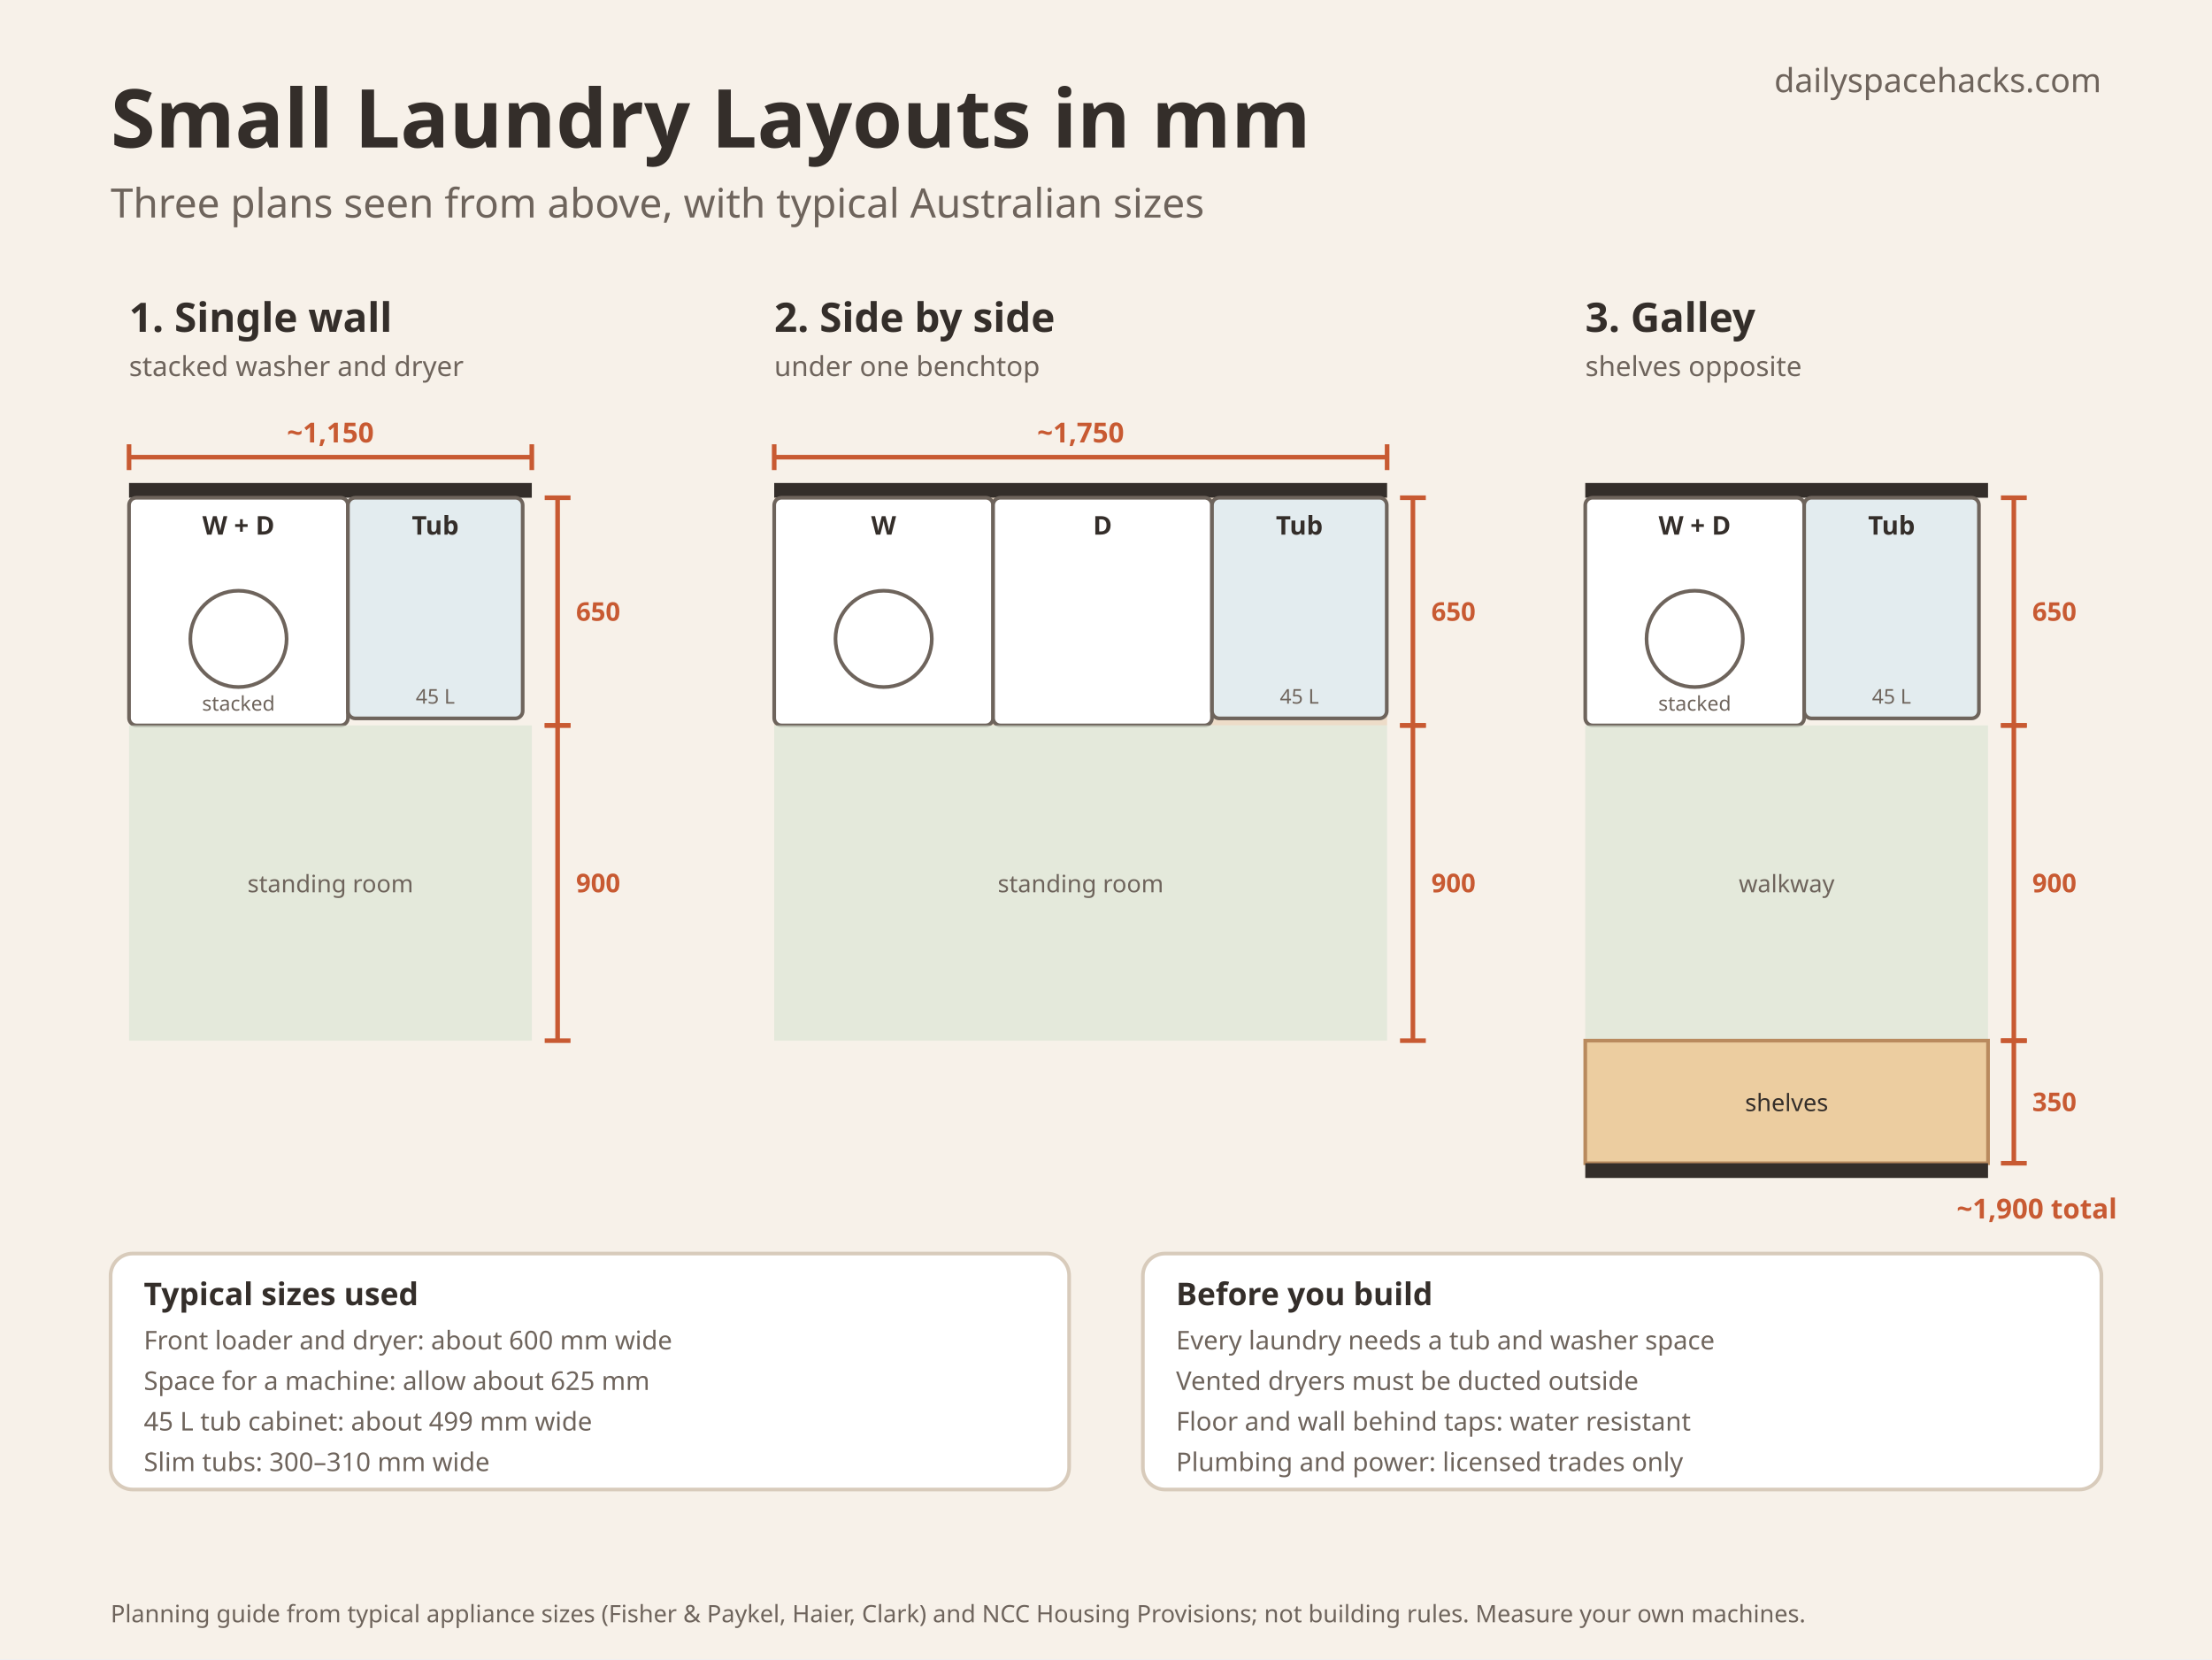
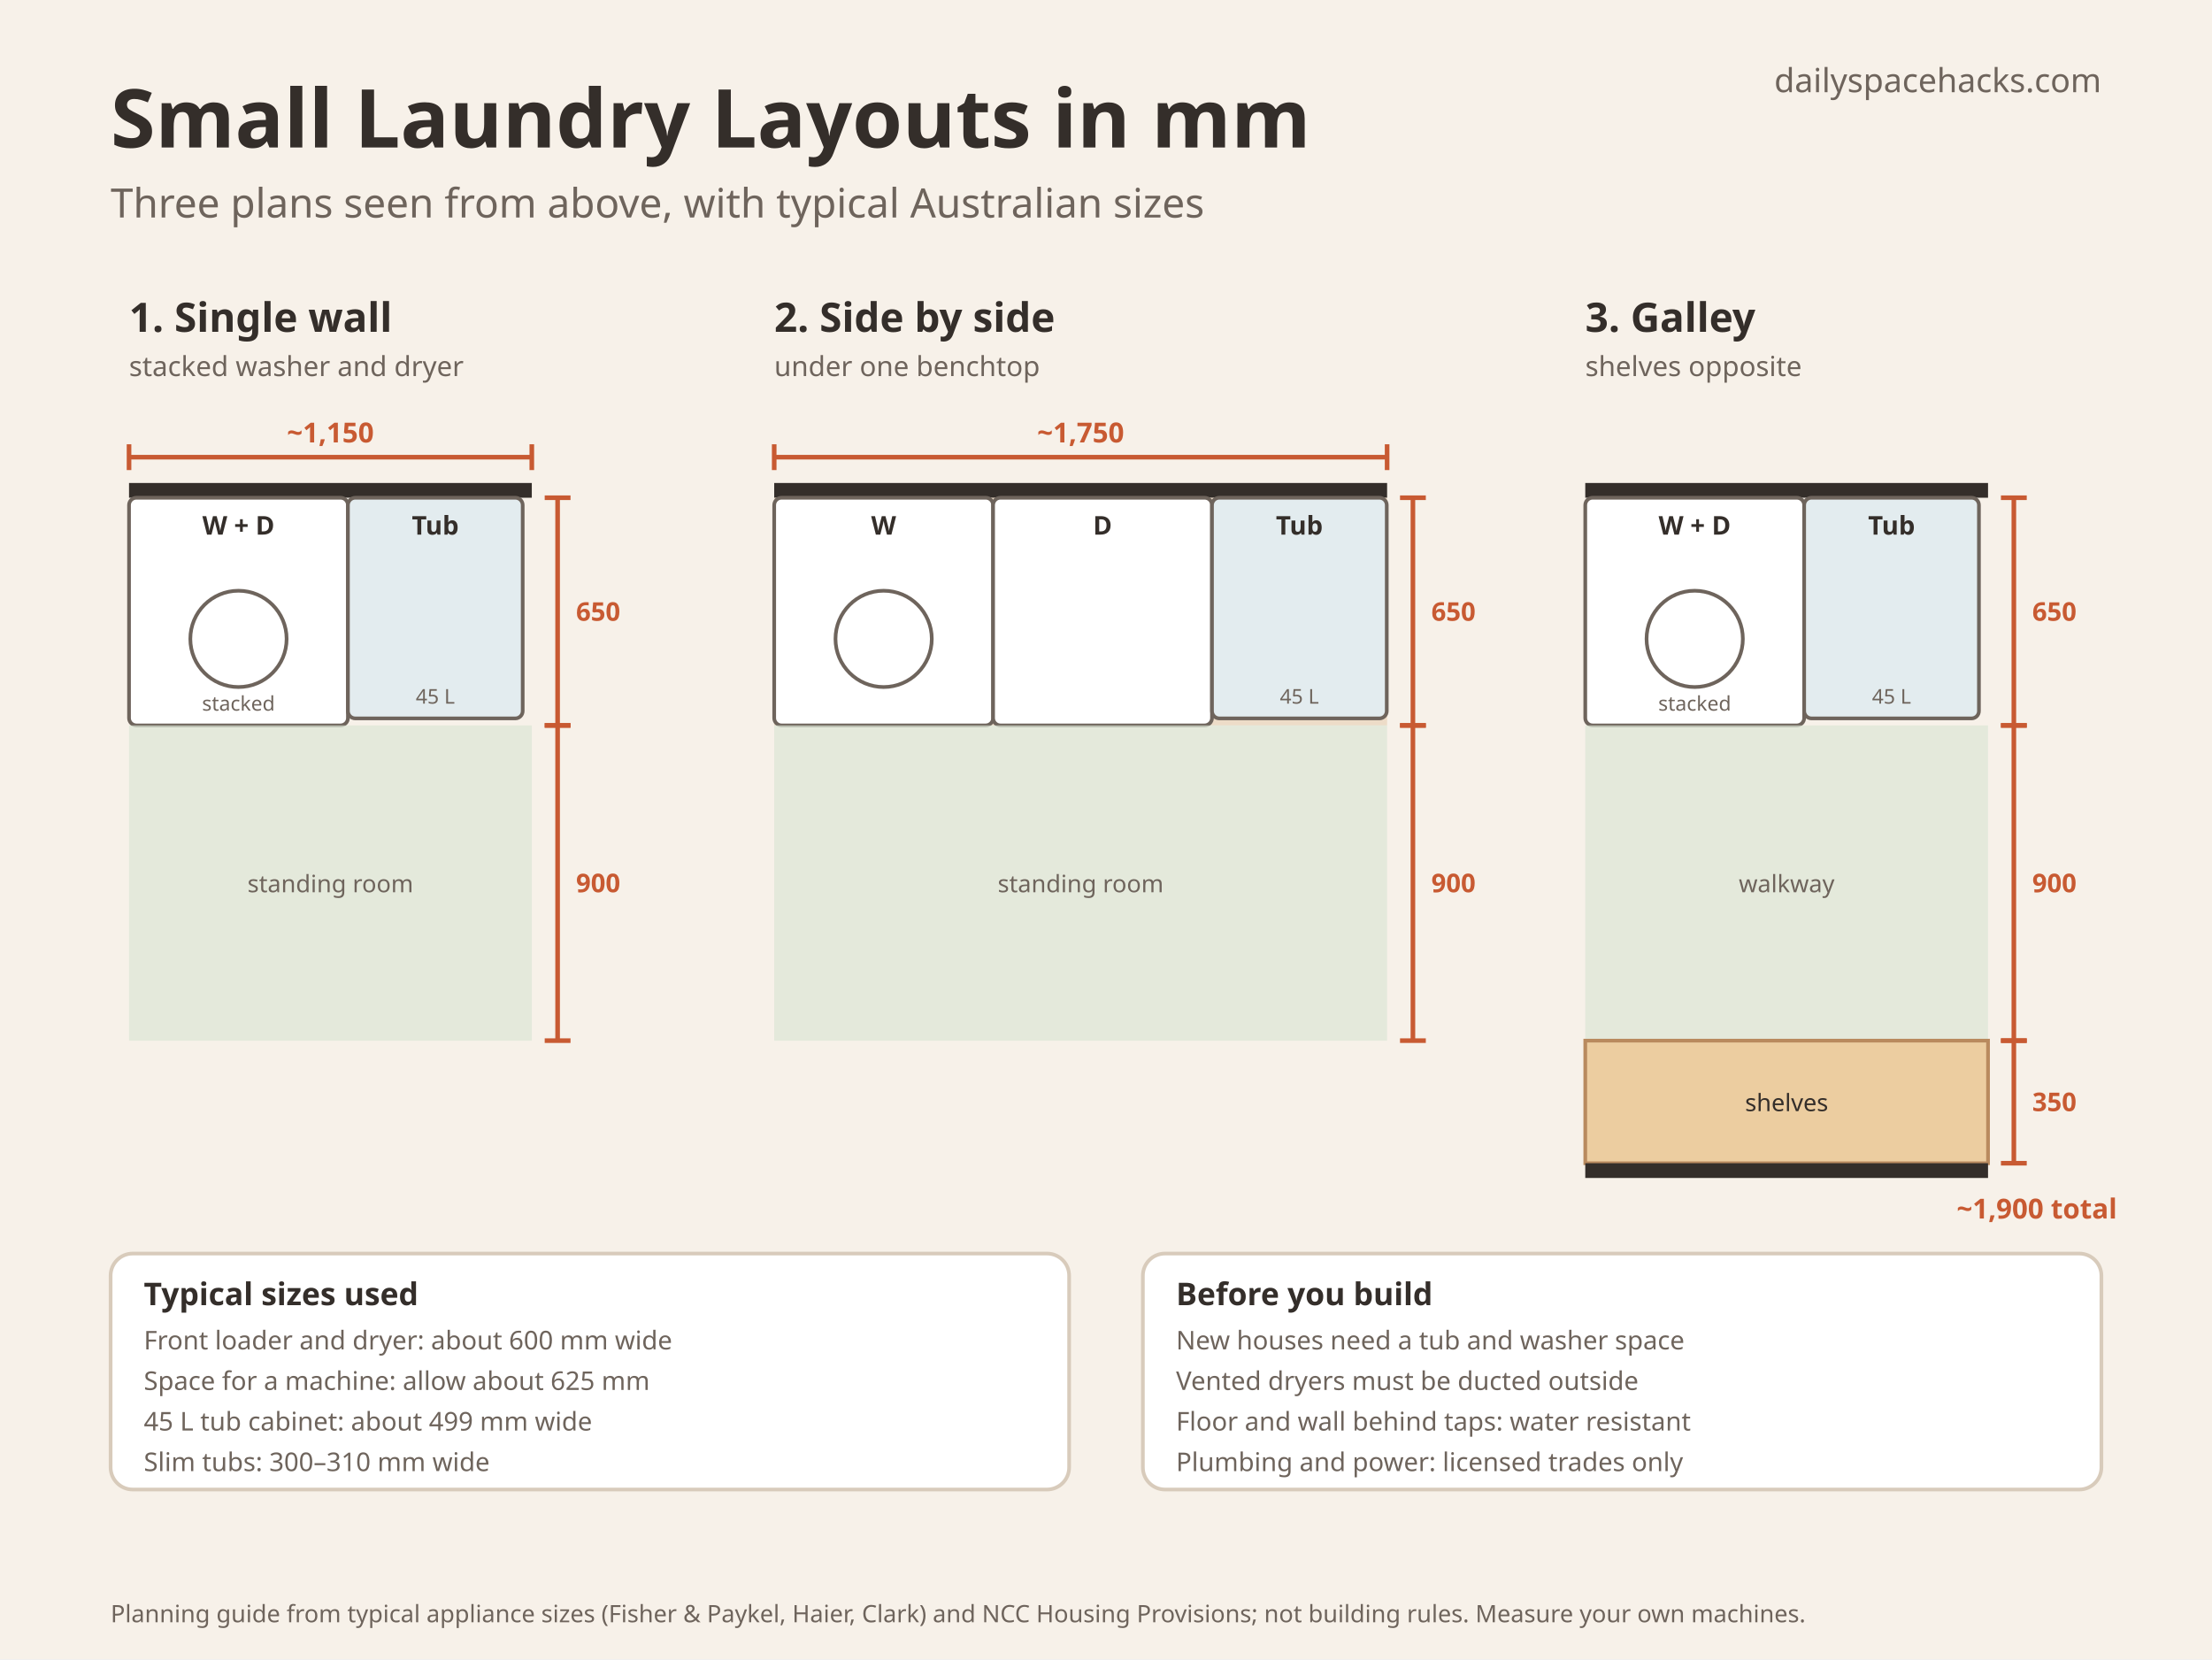
<svg xmlns="http://www.w3.org/2000/svg" viewBox="0 0 1200 900" font-family="Poppins, sans-serif" role="img" aria-labelledby="al-t al-d">
  <rect width="1200" height="900" fill="#F7F1E9" />
  <text x="60" y="80" font-size="44" font-weight="700" fill="#342E2A">Small Laundry Layouts in mm</text>
  <text x="60" y="118" font-size="22" fill="#6E645C">Three plans seen from above, with typical Australian sizes</text>
  <text x="1140" y="50" font-size="18" fill="#6E645C" text-anchor="end">dailyspacehacks.com</text>
  <text x="70" y="180" font-size="22" font-weight="700" fill="#342E2A">1. Single wall</text>
  <text x="70" y="204" font-size="15" fill="#6E645C">stacked washer and dryer</text>
  <rect x="70" y="262" width="218.5" height="8" fill="#342E2A" />
  <rect x="70" y="270" width="118.75" height="123.5" rx="4" fill="#FFFFFF" stroke="#6E645C" stroke-width="2" />
  <circle cx="129.37" cy="346.57" r="26.12" fill="none" stroke="#6E645C" stroke-width="2" />
  <text x="129.37" y="290" font-size="14" font-weight="700" fill="#342E2A" text-anchor="middle">W + D</text>
  <text x="129.37" y="385.5" font-size="11" fill="#6E645C" text-anchor="middle">stacked</text>
  <rect x="188.75" y="270" width="94.81" height="119.7" rx="4" fill="#E3ECEF" stroke="#6E645C" stroke-width="2" />
  <text x="236.15" y="290" font-size="14" font-weight="700" fill="#342E2A" text-anchor="middle">Tub</text>
  <text x="236.15" y="381.7" font-size="11" fill="#6E645C" text-anchor="middle">45 L</text>
  <rect x="70" y="393.5" width="218.5" height="171.0" fill="#DCE5D6" opacity="0.7" />
  <text x="179.25" y="484.0" font-size="13" fill="#6E645C" text-anchor="middle">standing room</text>
  <line x1="70" y1="248" x2="288.5" y2="248" stroke="#C85A32" stroke-width="2.5" />
  <line x1="70" y1="241" x2="70" y2="255" stroke="#C85A32" stroke-width="2.5" />
  <line x1="288.5" y1="241" x2="288.5" y2="255" stroke="#C85A32" stroke-width="2.5" />
  <text x="179.25" y="240" font-size="15" font-weight="700" fill="#C85A32" text-anchor="middle">~1,150</text>
  <line x1="302.5" y1="270" x2="302.5" y2="393.5" stroke="#C85A32" stroke-width="2.5" />
  <line x1="295.5" y1="270" x2="309.5" y2="270" stroke="#C85A32" stroke-width="2.5" />
  <line x1="295.5" y1="393.5" x2="309.5" y2="393.5" stroke="#C85A32" stroke-width="2.5" />
  <text x="312.5" y="336.75" font-size="14" font-weight="700" fill="#C85A32">650</text>
  <line x1="302.5" y1="393.5" x2="302.5" y2="564.5" stroke="#C85A32" stroke-width="2.5" />
  <line x1="295.5" y1="393.5" x2="309.5" y2="393.5" stroke="#C85A32" stroke-width="2.5" />
  <line x1="295.5" y1="564.5" x2="309.5" y2="564.5" stroke="#C85A32" stroke-width="2.5" />
  <text x="312.5" y="484.0" font-size="14" font-weight="700" fill="#C85A32">900</text>
  <text x="420" y="180" font-size="22" font-weight="700" fill="#342E2A">2. Side by side</text>
  <text x="420" y="204" font-size="15" fill="#6E645C">under one benchtop</text>
  <rect x="420" y="262" width="332.5" height="8" fill="#342E2A" />
  <rect x="420" y="270" width="332.5" height="123.5" fill="#D9B48A" opacity="0.35" />
  <rect x="420" y="270" width="118.75" height="123.5" rx="4" fill="#FFFFFF" stroke="#6E645C" stroke-width="2" />
  <circle cx="479.37" cy="346.57" r="26.12" fill="none" stroke="#6E645C" stroke-width="2" />
  <text x="479.37" y="290" font-size="14" font-weight="700" fill="#342E2A" text-anchor="middle">W</text>
  <rect x="538.75" y="270" width="118.75" height="123.5" rx="4" fill="#FFFFFF" stroke="#6E645C" stroke-width="2" />
  <text x="598.12" y="290" font-size="14" font-weight="700" fill="#342E2A" text-anchor="middle">D</text>
  <rect x="657.5" y="270" width="94.81" height="119.7" rx="4" fill="#E3ECEF" stroke="#6E645C" stroke-width="2" />
  <text x="704.90" y="290" font-size="14" font-weight="700" fill="#342E2A" text-anchor="middle">Tub</text>
  <text x="704.90" y="381.7" font-size="11" fill="#6E645C" text-anchor="middle">45 L</text>
  <rect x="420" y="393.5" width="332.5" height="171.0" fill="#DCE5D6" opacity="0.7" />
  <text x="586.25" y="484.0" font-size="13" fill="#6E645C" text-anchor="middle">standing room</text>
  <line x1="420" y1="248" x2="752.5" y2="248" stroke="#C85A32" stroke-width="2.5" />
  <line x1="420" y1="241" x2="420" y2="255" stroke="#C85A32" stroke-width="2.5" />
  <line x1="752.5" y1="241" x2="752.5" y2="255" stroke="#C85A32" stroke-width="2.5" />
  <text x="586.25" y="240" font-size="15" font-weight="700" fill="#C85A32" text-anchor="middle">~1,750</text>
  <line x1="766.5" y1="270" x2="766.5" y2="393.5" stroke="#C85A32" stroke-width="2.5" />
  <line x1="759.5" y1="270" x2="773.5" y2="270" stroke="#C85A32" stroke-width="2.5" />
  <line x1="759.5" y1="393.5" x2="773.5" y2="393.5" stroke="#C85A32" stroke-width="2.5" />
  <text x="776.5" y="336.75" font-size="14" font-weight="700" fill="#C85A32">650</text>
  <line x1="766.5" y1="393.5" x2="766.5" y2="564.5" stroke="#C85A32" stroke-width="2.5" />
  <line x1="759.5" y1="393.5" x2="773.5" y2="393.5" stroke="#C85A32" stroke-width="2.5" />
  <line x1="759.5" y1="564.5" x2="773.5" y2="564.5" stroke="#C85A32" stroke-width="2.5" />
  <text x="776.5" y="484.0" font-size="14" font-weight="700" fill="#C85A32">900</text>
  <text x="860" y="180" font-size="22" font-weight="700" fill="#342E2A">3. Galley</text>
  <text x="860" y="204" font-size="15" fill="#6E645C">shelves opposite</text>
  <rect x="860" y="262" width="218.5" height="8" fill="#342E2A" />
  <rect x="860" y="270" width="118.75" height="123.5" rx="4" fill="#FFFFFF" stroke="#6E645C" stroke-width="2" />
  <circle cx="919.37" cy="346.57" r="26.12" fill="none" stroke="#6E645C" stroke-width="2" />
  <text x="919.37" y="290" font-size="14" font-weight="700" fill="#342E2A" text-anchor="middle">W + D</text>
  <text x="919.37" y="385.5" font-size="11" fill="#6E645C" text-anchor="middle">stacked</text>
  <rect x="978.75" y="270" width="94.81" height="119.7" rx="4" fill="#E3ECEF" stroke="#6E645C" stroke-width="2" />
  <text x="1026.15" y="290" font-size="14" font-weight="700" fill="#342E2A" text-anchor="middle">Tub</text>
  <text x="1026.15" y="381.7" font-size="11" fill="#6E645C" text-anchor="middle">45 L</text>
  <rect x="860" y="393.5" width="218.5" height="171.0" fill="#DCE5D6" opacity="0.7" />
  <text x="969.25" y="484.0" font-size="13" fill="#6E645C" text-anchor="middle">walkway</text>
  <rect x="860" y="564.5" width="218.5" height="66.5" fill="#ECCDA0" stroke="#B98A5E" stroke-width="2" />
  <text x="969.25" y="602.75" font-size="13" fill="#342E2A" text-anchor="middle">shelves</text>
  <rect x="860" y="631.0" width="218.5" height="8" fill="#342E2A" />
  <line x1="1092.5" y1="270" x2="1092.5" y2="393.5" stroke="#C85A32" stroke-width="2.5" />
  <line x1="1085.5" y1="270" x2="1099.5" y2="270" stroke="#C85A32" stroke-width="2.5" />
  <line x1="1085.5" y1="393.5" x2="1099.5" y2="393.5" stroke="#C85A32" stroke-width="2.5" />
  <text x="1102.5" y="336.75" font-size="14" font-weight="700" fill="#C85A32">650</text>
  <line x1="1092.5" y1="393.5" x2="1092.5" y2="564.5" stroke="#C85A32" stroke-width="2.5" />
  <line x1="1085.5" y1="393.5" x2="1099.5" y2="393.5" stroke="#C85A32" stroke-width="2.5" />
  <line x1="1085.5" y1="564.5" x2="1099.5" y2="564.5" stroke="#C85A32" stroke-width="2.5" />
  <text x="1102.5" y="484.0" font-size="14" font-weight="700" fill="#C85A32">900</text>
  <line x1="1092.5" y1="564.5" x2="1092.5" y2="631.0" stroke="#C85A32" stroke-width="2.5" />
  <line x1="1085.5" y1="564.5" x2="1099.5" y2="564.5" stroke="#C85A32" stroke-width="2.5" />
  <line x1="1085.5" y1="631.0" x2="1099.5" y2="631.0" stroke="#C85A32" stroke-width="2.5" />
  <text x="1102.5" y="602.75" font-size="14" font-weight="700" fill="#C85A32">350</text>
  <text x="1148.5" y="661.0" font-size="15" font-weight="700" fill="#C85A32" text-anchor="end">~1,900 total</text>
  <rect x="60" y="680" width="520" height="128" rx="12" fill="#FFFFFF" stroke="#D8CBBB" stroke-width="2" />
  <text x="78" y="708" font-size="17" font-weight="700" fill="#342E2A">Typical sizes used</text>
  <text x="78" y="732" font-size="14" fill="#6E645C">Front loader and dryer: about 600 mm wide</text>
  <text x="78" y="754" font-size="14" fill="#6E645C">Space for a machine: allow about 625 mm</text>
  <text x="78" y="776" font-size="14" fill="#6E645C">45 L tub cabinet: about 499 mm wide</text>
  <text x="78" y="798" font-size="14" fill="#6E645C">Slim tubs: 300–310 mm wide</text>
  <rect x="620" y="680" width="520" height="128" rx="12" fill="#FFFFFF" stroke="#D8CBBB" stroke-width="2" />
  <text x="638" y="708" font-size="17" font-weight="700" fill="#342E2A">Before you build</text>
-   <text x="638" y="732" font-size="14" fill="#6E645C">Every laundry needs a tub and washer space</text>
+   <text x="638" y="732" font-size="14" fill="#6E645C">New houses need a tub and washer space</text>
  <text x="638" y="754" font-size="14" fill="#6E645C">Vented dryers must be ducted outside</text>
  <text x="638" y="776" font-size="14" fill="#6E645C">Floor and wall behind taps: water resistant</text>
  <text x="638" y="798" font-size="14" fill="#6E645C">Plumbing and power: licensed trades only</text>
  <text x="60" y="880" font-size="13" fill="#6E645C">Planning guide from typical appliance sizes (Fisher &amp; Paykel, Haier, Clark) and NCC Housing Provisions; not building rules. Measure your own machines.</text>
</svg>
